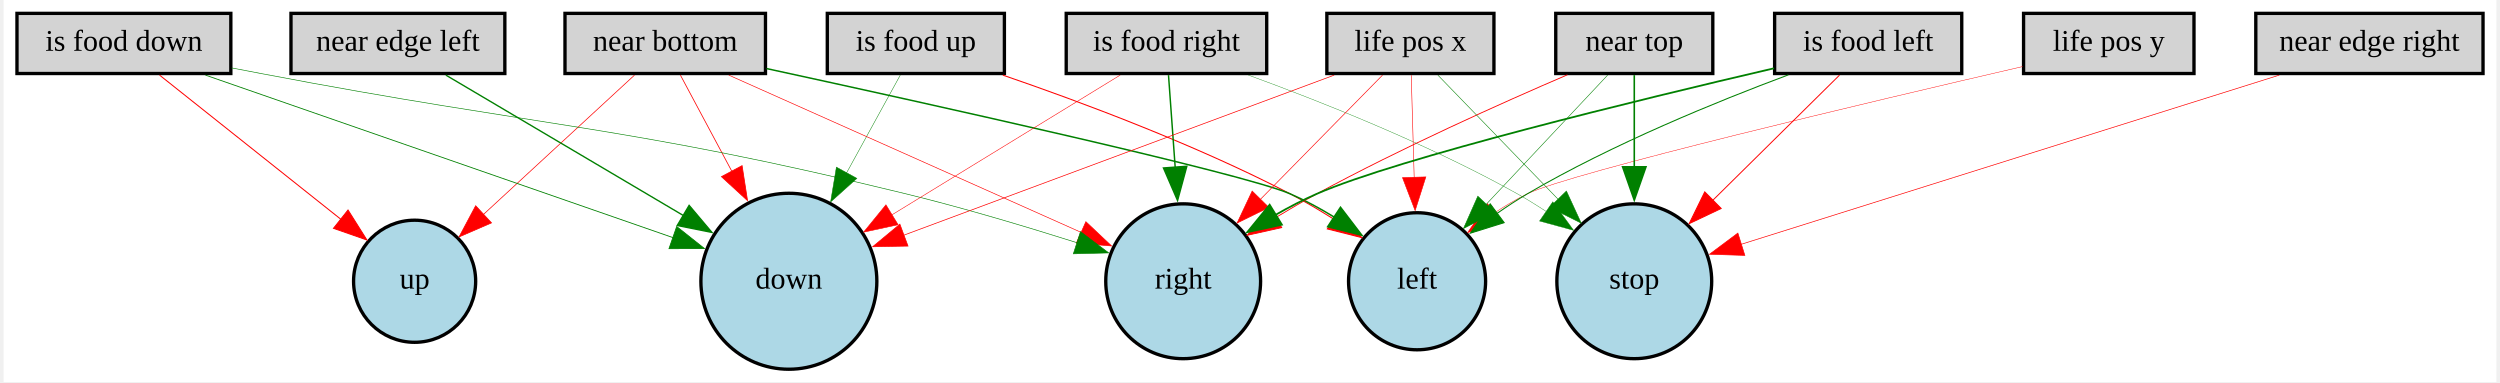
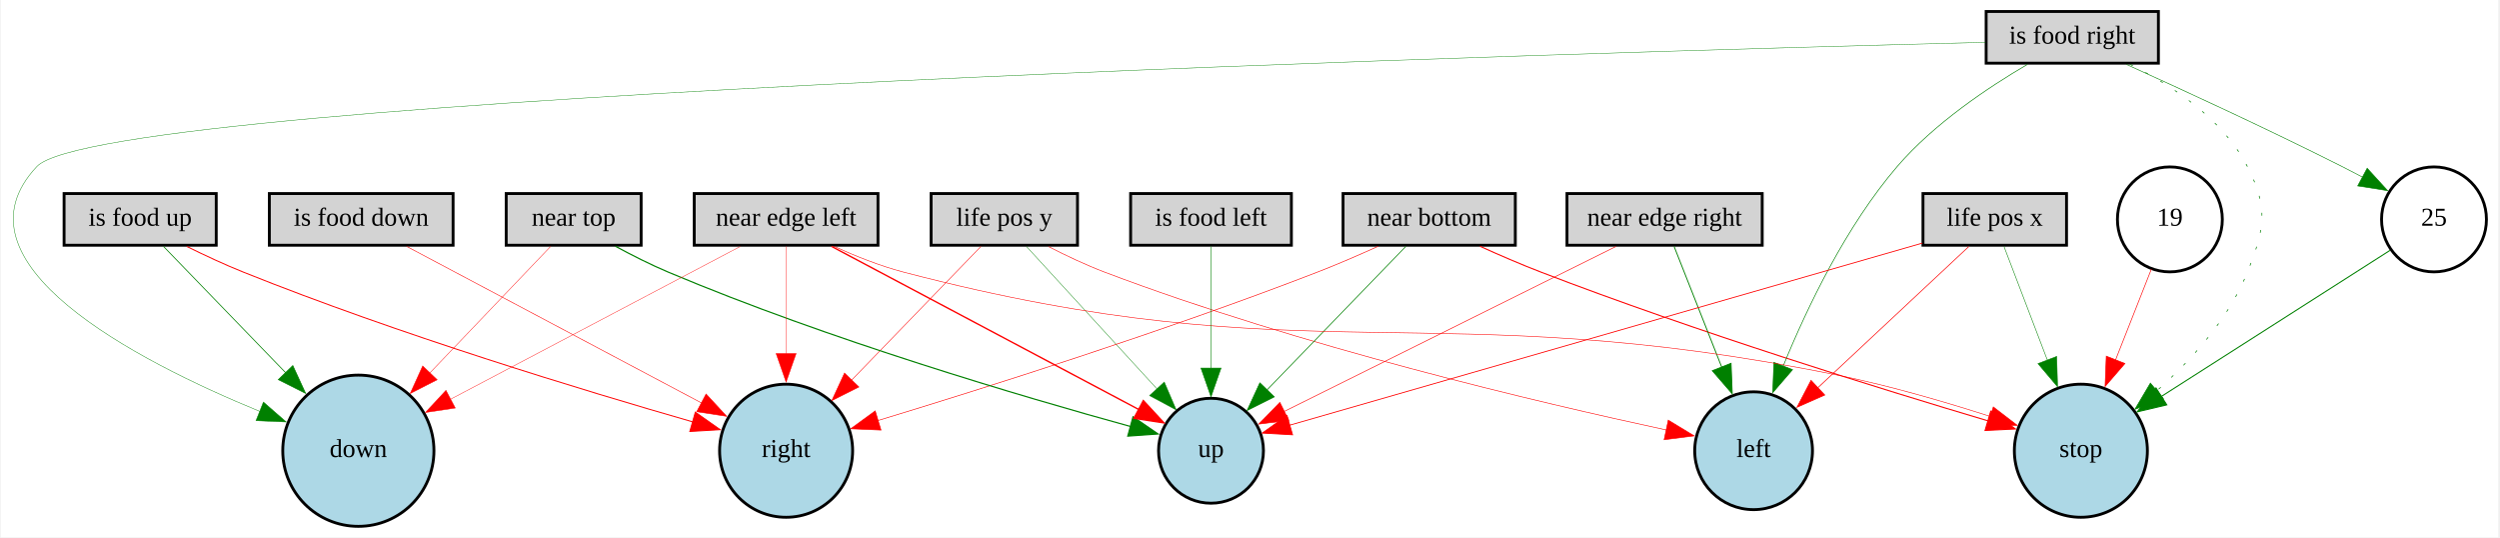
- <svg xmlns="http://www.w3.org/2000/svg" width="746pt" height="114pt" viewBox="0.00 0.00 746.00 114.33">
-   <g id="graph0" class="graph" transform="scale(1 1) rotate(0) translate(4 110.33)">
-     <polygon fill="white" stroke="none" points="-4,4 -4,-110.33 742,-110.33 742,4 -4,4" />
+ <svg xmlns="http://www.w3.org/2000/svg" width="870pt" height="187pt" viewBox="0.00 0.00 869.94 187.10">
+   <g id="graph0" class="graph" transform="scale(1 1) rotate(0) translate(4 183.1)">
+     <polygon fill="white" stroke="none" points="-4,4 -4,-183.1 865.94,-183.1 865.94,4 -4,4" />
    <g id="node1" class="node">
-       <polygon fill="lightgray" stroke="black" points="295.5,-106.33 242.5,-106.33 242.5,-88.33 295.5,-88.33 295.5,-106.33" />
-       <text text-anchor="middle" x="269" y="-95.13" font-family="Times New Roman,serif" font-size="9.00">is food up</text>
+       <polygon fill="lightgray" stroke="black" points="71.06,-115.71 18.06,-115.71 18.06,-97.71 71.06,-97.71 71.06,-115.71" />
+       <text text-anchor="middle" x="44.56" y="-104.51" font-family="Times New Roman,serif" font-size="9.00">is food up</text>
    </g>
    <g id="node13" class="node">
-       <ellipse fill="lightblue" stroke="black" cx="231" cy="-26.16" rx="26.33" ry="26.33" />
-       <text text-anchor="middle" x="231" y="-23.96" font-family="Times New Roman,serif" font-size="9.00">down</text>
+       <ellipse fill="lightblue" stroke="black" cx="120.56" cy="-26.16" rx="26.33" ry="26.33" />
+       <text text-anchor="middle" x="120.56" y="-23.96" font-family="Times New Roman,serif" font-size="9.00">down</text>
+     </g>
+     <g id="edge5" class="edge">
+       <path fill="none" stroke="green" stroke-width="0.26" d="M52.69,-97.3C62.82,-86.83 80.62,-68.44 95.44,-53.12" />
+       <polygon fill="green" stroke="green" stroke-width="0.26" points="97.73,-55.79 102.16,-46.17 92.7,-50.92 97.73,-55.79" />
+     </g>
+     <g id="node15" class="node">
+       <ellipse fill="lightblue" stroke="black" cx="269.56" cy="-26.16" rx="23.17" ry="23.17" />
+       <text text-anchor="middle" x="269.56" y="-23.96" font-family="Times New Roman,serif" font-size="9.00">right</text>
+     </g>
+     <g id="edge24" class="edge">
+       <path fill="none" stroke="red" stroke-width="0.34" d="M60.83,-97.27C66.94,-94.26 73.98,-90.96 80.56,-88.33 134.39,-66.73 199.07,-47.11 237.1,-36.19" />
+       <polygon fill="red" stroke="red" stroke-width="0.34" points="237.94,-39.59 246.6,-33.49 236.02,-32.86 237.94,-39.59" />
+     </g>
+     <g id="node2" class="node">
+       <polygon fill="lightgray" stroke="black" points="371.06,-115.71 320.06,-115.71 320.06,-97.71 371.06,-97.71 371.06,-115.71" />
+       <text text-anchor="middle" x="345.56" y="-104.51" font-family="Times New Roman,serif" font-size="9.00">life pos y</text>
+     </g>
+     <g id="node12" class="node">
+       <ellipse fill="lightblue" stroke="black" cx="417.56" cy="-26.16" rx="18.27" ry="18.27" />
+       <text text-anchor="middle" x="417.56" y="-23.96" font-family="Times New Roman,serif" font-size="9.00">up</text>
+     </g>
+     <g id="edge9" class="edge">
+       <path fill="none" stroke="green" stroke-width="0.15" d="M353.26,-97.3C364.05,-85.54 383.99,-63.78 398.82,-47.61" />
+       <polygon fill="green" stroke="green" stroke-width="0.15" points="401.29,-50.09 405.47,-40.35 396.13,-45.36 401.29,-50.09" />
+     </g>
+     <g id="node14" class="node">
+       <ellipse fill="lightblue" stroke="black" cx="606.56" cy="-26.16" rx="20.51" ry="20.51" />
+       <text text-anchor="middle" x="606.56" y="-23.96" font-family="Times New Roman,serif" font-size="9.00">left</text>
+     </g>
+     <g id="edge13" class="edge">
+       <path fill="none" stroke="red" stroke-width="0.2" d="M360.94,-97.25C366.95,-94.17 373.96,-90.83 380.56,-88.33 448.67,-62.48 532.18,-42.85 576.14,-33.39" />
+       <polygon fill="red" stroke="red" stroke-width="0.2" points="576.83,-36.83 585.89,-31.33 575.38,-29.98 576.83,-36.83" />
+     </g>
+     <g id="edge7" class="edge">
+       <path fill="none" stroke="red" stroke-width="0.18" d="M337.42,-97.3C326.76,-86.29 307.62,-66.51 292.38,-50.76" />
+       <polygon fill="red" stroke="red" stroke-width="0.18" points="294.93,-48.36 285.46,-43.6 289.9,-53.22 294.93,-48.36" />
+     </g>
+     <g id="node3" class="node">
+       <polygon fill="lightgray" stroke="black" points="523.56,-115.71 463.56,-115.71 463.56,-97.71 523.56,-97.71 523.56,-115.71" />
+       <text text-anchor="middle" x="493.56" y="-104.51" font-family="Times New Roman,serif" font-size="9.00">near bottom</text>
+     </g>
+     <g id="node11" class="node">
+       <ellipse fill="lightblue" stroke="black" cx="720.56" cy="-26.16" rx="23.17" ry="23.17" />
+       <text text-anchor="middle" x="720.56" y="-23.96" font-family="Times New Roman,serif" font-size="9.00">stop</text>
+     </g>
+     <g id="edge10" class="edge">
+       <path fill="none" stroke="red" stroke-width="0.37" d="M511.25,-97.35C517.87,-94.35 525.5,-91.04 532.56,-88.33 586.44,-67.62 650.67,-47.72 688.39,-36.51" />
+       <polygon fill="red" stroke="red" stroke-width="0.37" points="689.16,-39.93 697.76,-33.74 687.18,-33.21 689.16,-39.93" />
+     </g>
+     <g id="edge20" class="edge">
+       <path fill="none" stroke="green" stroke-width="0.25" d="M485.42,-97.3C473.97,-85.47 452.74,-63.53 437.07,-47.33" />
+       <polygon fill="green" stroke="green" stroke-width="0.25" points="439.61,-44.92 430.14,-40.17 434.58,-49.79 439.61,-44.92" />
+     </g>
+     <g id="edge16" class="edge">
+       <path fill="none" stroke="red" stroke-width="0.21" d="M475.85,-97.37C469.23,-94.37 461.61,-91.06 454.56,-88.33 401.64,-67.84 338.65,-47.95 301.5,-36.66" />
+       <polygon fill="red" stroke="red" stroke-width="0.21" points="302.62,-33.34 292.04,-33.8 300.6,-40.04 302.62,-33.34" />
+     </g>
+     <g id="node4" class="node">
+       <polygon fill="lightgray" stroke="black" points="153.56,-115.71 89.56,-115.71 89.56,-97.71 153.56,-97.71 153.56,-115.71" />
+       <text text-anchor="middle" x="121.56" y="-104.51" font-family="Times New Roman,serif" font-size="9.00">is food down</text>
+     </g>
+     <g id="edge21" class="edge">
+       <path fill="none" stroke="red" stroke-width="0.19" d="M137.39,-97.3C161.86,-84.32 209.23,-59.18 240.11,-42.79" />
+       <polygon fill="red" stroke="red" stroke-width="0.19" points="241.68,-45.92 248.87,-38.14 238.4,-39.74 241.68,-45.92" />
+     </g>
+     <g id="node5" class="node">
+       <polygon fill="lightgray" stroke="black" points="219.06,-115.71 172.06,-115.71 172.06,-97.71 219.06,-97.71 219.06,-115.71" />
+       <text text-anchor="middle" x="195.56" y="-104.51" font-family="Times New Roman,serif" font-size="9.00">near top</text>
+     </g>
+     <g id="edge22" class="edge">
+       <path fill="none" stroke="green" stroke-width="0.41" d="M210.08,-97.37C215.74,-94.3 222.35,-90.94 228.56,-88.33 284.24,-64.86 352.23,-44.86 389.6,-34.58" />
+       <polygon fill="green" stroke="green" stroke-width="0.41" points="390.4,-37.99 399.13,-31.99 388.56,-31.24 390.4,-37.99" />
+     </g>
+     <g id="edge14" class="edge">
+       <path fill="none" stroke="red" stroke-width="0.15" d="M187.53,-97.3C177.53,-86.83 159.97,-68.44 145.34,-53.12" />
+       <polygon fill="red" stroke="red" stroke-width="0.15" points="148.03,-50.87 138.59,-46.05 142.97,-55.7 148.03,-50.87" />
+     </g>
+     <g id="node6" class="node">
+       <polygon fill="lightgray" stroke="black" points="747.56,-179.1 687.56,-179.1 687.56,-161.1 747.56,-161.1 747.56,-179.1" />
+       <text text-anchor="middle" x="717.56" y="-167.9" font-family="Times New Roman,serif" font-size="9.00">is food right</text>
+     </g>
+     <g id="edge3" class="edge">
+       <path fill="none" stroke="green" stroke-width="0.24" stroke-dasharray="1,5" d="M737.75,-160.66C752.01,-153.5 770.05,-141.72 778.56,-125.1 786,-110.55 784.61,-103.51 778.56,-88.33 772.06,-72.05 758.95,-57.61 746.83,-46.86" />
+       <polygon fill="green" stroke="green" stroke-width="0.24" points="749.28,-44.34 739.38,-40.58 744.77,-49.7 749.28,-44.34" />
+     </g>
+     <g id="edge23" class="edge">
+       <path fill="none" stroke="green" stroke-width="0.15" d="M687.32,-168.36C554.95,-165.01 32.15,-150.2 8.56,-125.1 -22.77,-91.76 42.85,-57.68 86.27,-39.84" />
+       <polygon fill="green" stroke="green" stroke-width="0.15" points="87.49,-43.12 95.48,-36.16 84.9,-36.62 87.49,-43.12" />
+     </g>
+     <g id="edge12" class="edge">
+       <path fill="none" stroke="green" stroke-width="0.22" d="M701.93,-160.67C688.56,-152.85 669.48,-140.16 656.56,-125.1 638.83,-104.42 625.33,-76.38 616.85,-55.6" />
+       <polygon fill="green" stroke="green" stroke-width="0.22" points="620.14,-54.38 613.22,-46.36 613.62,-56.94 620.14,-54.38" />
+     </g>
+     <g id="node17" class="node">
+       <ellipse fill="white" stroke="black" cx="843.56" cy="-106.71" rx="18.27" ry="18.27" />
+       <text text-anchor="middle" x="843.56" y="-104.51" font-family="Times New Roman,serif" font-size="9.00">25</text>
+     </g>
+     <g id="edge26" class="edge">
+       <path fill="none" stroke="green" stroke-width="0.2" d="M736.44,-160.66C755.54,-152.03 785.82,-138.09 811.56,-125.1 813.88,-123.92 816.28,-122.68 818.67,-121.42" />
+       <polygon fill="green" stroke="green" stroke-width="0.2" points="820.28,-124.53 827.43,-116.71 816.97,-118.36 820.28,-124.53" />
+     </g>
+     <g id="node7" class="node">
+       <polygon fill="lightgray" stroke="black" points="609.56,-115.71 541.56,-115.71 541.56,-97.71 609.56,-97.71 609.56,-115.71" />
+       <text text-anchor="middle" x="575.56" y="-104.51" font-family="Times New Roman,serif" font-size="9.00">near edge right</text>
+     </g>
+     <g id="edge18" class="edge">
+       <path fill="none" stroke="red" stroke-width="0.21" d="M558.65,-97.3C530.82,-83.47 475.24,-55.84 442.76,-39.69" />
+       <polygon fill="red" stroke="red" stroke-width="0.21" points="444.67,-36.73 434.16,-35.42 441.55,-43 444.67,-36.73" />
+     </g>
+     <g id="edge1" class="edge">
+       <path fill="none" stroke="green" stroke-width="0.31" d="M578.87,-97.3C582.85,-87.24 589.7,-69.87 595.59,-54.93" />
+       <polygon fill="green" stroke="green" stroke-width="0.31" points="598.7,-56.59 599.12,-46.01 592.19,-54.02 598.7,-56.59" />
+     </g>
+     <g id="node8" class="node">
+       <polygon fill="lightgray" stroke="black" points="715.56,-115.71 665.56,-115.71 665.56,-97.71 715.56,-97.71 715.56,-115.71" />
+       <text text-anchor="middle" x="690.56" y="-104.51" font-family="Times New Roman,serif" font-size="9.00">life pos x</text>
+     </g>
+     <g id="edge15" class="edge">
+       <path fill="none" stroke="green" stroke-width="0.18" d="M693.77,-97.3C697.38,-87.85 703.45,-71.95 708.9,-57.68" />
+       <polygon fill="green" stroke="green" stroke-width="0.18" points="712.14,-59 712.44,-48.41 705.6,-56.5 712.14,-59" />
+     </g>
+     <g id="edge19" class="edge">
+       <path fill="none" stroke="red" stroke-width="0.29" d="M665.36,-98.46C614.11,-83.72 498.09,-50.34 445,-35.06" />
+       <polygon fill="red" stroke="red" stroke-width="0.29" points="445.98,-31.7 435.4,-32.3 444.04,-38.43 445.98,-31.7" />
    </g>
    <g id="edge4" class="edge">
-       <path fill="none" stroke="green" stroke-width="0.14" d="M264.34,-87.85C260.28,-80.46 254.14,-69.28 248.23,-58.52" />
-       <polygon fill="green" stroke="green" stroke-width="0.14" points="251.36,-56.95 243.48,-49.87 245.22,-60.32 251.36,-56.95" />
+       <path fill="none" stroke="red" stroke-width="0.24" d="M681.57,-97.3C669.09,-85.64 646.11,-64.15 628.86,-48.02" />
+       <polygon fill="red" stroke="red" stroke-width="0.24" points="631.35,-45.56 621.66,-41.28 626.57,-50.67 631.35,-45.56" />
    </g>
-     <g id="node14" class="node">
-       <ellipse fill="lightblue" stroke="black" cx="419" cy="-26.16" rx="20.51" ry="20.51" />
-       <text text-anchor="middle" x="419" y="-23.96" font-family="Times New Roman,serif" font-size="9.00">left</text>
-     </g>
-     <g id="edge19" class="edge">
-       <path fill="none" stroke="red" stroke-width="0.31" d="M295.03,-87.85C318.18,-79.91 352.64,-67.07 381,-52.33 385.42,-50.03 389.96,-47.34 394.3,-44.59" />
-       <polygon fill="red" stroke="red" stroke-width="0.31" points="396,-47.66 402.42,-39.23 392.14,-41.82 396,-47.66" />
-     </g>
-     <g id="node2" class="node">
-       <polygon fill="lightgray" stroke="black" points="651.5,-106.33 600.5,-106.33 600.5,-88.33 651.5,-88.33 651.5,-106.33" />
-       <text text-anchor="middle" x="626" y="-95.13" font-family="Times New Roman,serif" font-size="9.00">life pos y</text>
-     </g>
-     <g id="edge20" class="edge">
-       <path fill="none" stroke="red" stroke-width="0.13" d="M600.28,-90.43C555.19,-79.99 465.37,-58.77 452,-52.33 448.62,-50.7 445.25,-48.69 442.03,-46.52" />
-       <polygon fill="red" stroke="red" stroke-width="0.13" points="444.22,-43.79 434.09,-40.7 440.08,-49.43 444.22,-43.79" />
-     </g>
-     <g id="node3" class="node">
-       <polygon fill="lightgray" stroke="black" points="224,-106.33 164,-106.33 164,-88.33 224,-88.33 224,-106.33" />
-       <text text-anchor="middle" x="194" y="-95.13" font-family="Times New Roman,serif" font-size="9.00">near bottom</text>
-     </g>
-     <g id="node12" class="node">
-       <ellipse fill="lightblue" stroke="black" cx="119" cy="-26.16" rx="18.27" ry="18.27" />
-       <text text-anchor="middle" x="119" y="-23.96" font-family="Times New Roman,serif" font-size="9.00">up</text>
+     <g id="node9" class="node">
+       <polygon fill="lightgray" stroke="black" points="301.56,-115.71 237.56,-115.71 237.56,-97.71 301.56,-97.71 301.56,-115.71" />
+       <text text-anchor="middle" x="269.56" y="-104.51" font-family="Times New Roman,serif" font-size="9.00">near edge left</text>
    </g>
    <g id="edge11" class="edge">
-       <path fill="none" stroke="red" stroke-width="0.21" d="M184.8,-87.85C173.54,-77.46 154.15,-59.58 139.32,-45.9" />
-       <polygon fill="red" stroke="red" stroke-width="0.21" points="142.02,-43.63 132.29,-39.42 137.27,-48.77 142.02,-43.63" />
+       <path fill="none" stroke="red" stroke-width="0.19" d="M286.32,-97.29C293.6,-93.99 302.33,-90.48 310.56,-88.33 451.59,-51.48 493.71,-81.36 636.56,-52.33 654.18,-48.74 673.42,-43.11 689.04,-38.08" />
+       <polygon fill="red" stroke="red" stroke-width="0.19" points="690.05,-41.43 698.46,-34.98 687.86,-34.78 690.05,-41.43" />
+     </g>
+     <g id="edge6" class="edge">
+       <path fill="none" stroke="red" stroke-width="0.48" d="M285.39,-97.3C311.1,-83.66 362.09,-56.6 392.68,-40.37" />
+       <polygon fill="red" stroke="red" stroke-width="0.48" points="393.99,-43.63 401.18,-35.85 390.71,-37.45 393.99,-43.63" />
+     </g>
+     <g id="edge8" class="edge">
+       <path fill="none" stroke="red" stroke-width="0.14" d="M253.61,-97.3C229.56,-84.63 183.51,-60.35 152.41,-43.96" />
+       <polygon fill="red" stroke="red" stroke-width="0.14" points="154.34,-41.02 143.87,-39.45 151.08,-47.21 154.34,-41.02" />
+     </g>
+     <g id="edge17" class="edge">
+       <path fill="none" stroke="red" stroke-width="0.14" d="M269.56,-97.3C269.56,-88.35 269.56,-73.61 269.56,-59.94" />
+       <polygon fill="red" stroke="red" stroke-width="0.14" points="273.06,-60.02 269.56,-50.02 266.06,-60.02 273.06,-60.02" />
+     </g>
+     <g id="node10" class="node">
+       <polygon fill="lightgray" stroke="black" points="445.56,-115.71 389.56,-115.71 389.56,-97.71 445.56,-97.71 445.56,-115.71" />
+       <text text-anchor="middle" x="417.56" y="-104.51" font-family="Times New Roman,serif" font-size="9.00">is food left</text>
    </g>
    <g id="edge2" class="edge">
-       <path fill="none" stroke="red" stroke-width="0.23" d="M198.54,-87.85C202.42,-80.59 208.26,-69.67 213.92,-59.09" />
-       <polygon fill="red" stroke="red" stroke-width="0.23" points="217,-60.76 218.63,-50.29 210.82,-57.46 217,-60.76" />
+       <path fill="none" stroke="green" stroke-width="0.2" d="M417.56,-97.3C417.56,-87.24 417.56,-69.87 417.56,-54.94" />
+       <polygon fill="green" stroke="green" stroke-width="0.2" points="421.06,-54.94 417.56,-44.94 414.06,-54.94 421.06,-54.94" />
    </g>
-     <g id="edge10" class="edge">
-       <path fill="none" stroke="green" stroke-width="0.45" d="M224.31,-89.81C273.5,-79.14 366.69,-58.51 381,-52.33 385.45,-50.4 389.95,-47.96 394.22,-45.35" />
-       <polygon fill="green" stroke="green" stroke-width="0.45" points="396.08,-48.32 402.51,-39.9 392.23,-42.47 396.08,-48.32" />
-     </g>
-     <g id="node15" class="node">
-       <ellipse fill="lightblue" stroke="black" cx="349" cy="-26.16" rx="23.17" ry="23.17" />
-       <text text-anchor="middle" x="349" y="-23.96" font-family="Times New Roman,serif" font-size="9.00">right</text>
-     </g>
-     <g id="edge15" class="edge">
-       <path fill="none" stroke="red" stroke-width="0.19" d="M213.01,-87.85C239.38,-76.08 287.36,-54.67 318.7,-40.68" />
-       <polygon fill="red" stroke="red" stroke-width="0.19" points="319.88,-43.99 327.58,-36.72 317.03,-37.6 319.88,-43.99" />
-     </g>
-     <g id="node4" class="node">
-       <polygon fill="lightgray" stroke="black" points="64,-106.33 0,-106.33 0,-88.33 64,-88.33 64,-106.33" />
-       <text text-anchor="middle" x="32" y="-95.13" font-family="Times New Roman,serif" font-size="9.00">is food down</text>
-     </g>
-     <g id="edge12" class="edge">
-       <path fill="none" stroke="red" stroke-width="0.3" d="M42.67,-87.85C56.16,-77.12 79.73,-58.39 97.11,-44.56" />
-       <polygon fill="red" stroke="red" stroke-width="0.3" points="99.07,-47.48 104.72,-38.51 94.72,-42 99.07,-47.48" />
-     </g>
-     <g id="edge13" class="edge">
-       <path fill="none" stroke="green" stroke-width="0.25" d="M56.4,-87.85C91.52,-75.64 156.46,-53.07 196.48,-39.16" />
-       <polygon fill="green" stroke="green" stroke-width="0.25" points="197.43,-42.54 205.73,-35.95 195.13,-35.92 197.43,-42.54" />
-     </g>
-     <g id="edge9" class="edge">
-       <path fill="none" stroke="green" stroke-width="0.18" d="M64.22,-90.01C67.19,-89.44 70.15,-88.87 73,-88.33 158.71,-71.97 181.23,-73.02 266,-52.33 283.16,-48.14 302.02,-42.5 317.42,-37.63" />
-       <polygon fill="green" stroke="green" stroke-width="0.18" points="318.27,-41.03 326.73,-34.64 316.13,-34.37 318.27,-41.03" />
-     </g>
-     <g id="node5" class="node">
-       <polygon fill="lightgray" stroke="black" points="507.5,-106.33 460.5,-106.33 460.5,-88.33 507.5,-88.33 507.5,-106.33" />
-       <text text-anchor="middle" x="484" y="-95.13" font-family="Times New Roman,serif" font-size="9.00">near top</text>
-     </g>
-     <g id="node11" class="node">
-       <ellipse fill="lightblue" stroke="black" cx="484" cy="-26.16" rx="23.17" ry="23.17" />
-       <text text-anchor="middle" x="484" y="-23.96" font-family="Times New Roman,serif" font-size="9.00">stop</text>
-     </g>
-     <g id="edge16" class="edge">
-       <path fill="none" stroke="green" stroke-width="0.48" d="M484,-87.85C484,-80.83 484,-70.39 484,-60.14" />
-       <polygon fill="green" stroke="green" stroke-width="0.48" points="487.5,-60.41 484,-50.41 480.5,-60.41 487.5,-60.41" />
-     </g>
-     <g id="edge21" class="edge">
-       <path fill="none" stroke="green" stroke-width="0.16" d="M476.03,-87.85C467.02,-78.26 451.99,-62.27 439.62,-49.11" />
-       <polygon fill="green" stroke="green" stroke-width="0.16" points="442.28,-46.82 432.88,-41.93 437.18,-51.62 442.28,-46.82" />
-     </g>
-     <g id="edge3" class="edge">
-       <path fill="none" stroke="red" stroke-width="0.26" d="M463.99,-87.95C444.51,-79.58 414.24,-66.03 389,-52.33 384.92,-50.11 380.68,-47.64 376.56,-45.14" />
-       <polygon fill="red" stroke="red" stroke-width="0.26" points="378.5,-42.22 368.16,-39.91 374.8,-48.17 378.5,-42.22" />
-     </g>
-     <g id="node6" class="node">
-       <polygon fill="lightgray" stroke="black" points="374,-106.33 314,-106.33 314,-88.33 374,-88.33 374,-106.33" />
-       <text text-anchor="middle" x="344" y="-95.13" font-family="Times New Roman,serif" font-size="9.00">is food right</text>
-     </g>
-     <g id="edge5" class="edge">
-       <path fill="none" stroke="green" stroke-width="0.11" d="M368.5,-87.86C390.26,-79.92 422.61,-67.09 449,-52.33 451.87,-50.72 454.79,-48.92 457.66,-47.04" />
-       <polygon fill="green" stroke="green" stroke-width="0.11" points="459.62,-49.95 465.86,-41.39 455.64,-44.18 459.62,-49.95" />
-     </g>
-     <g id="edge1" class="edge">
-       <path fill="none" stroke="red" stroke-width="0.16" d="M330.14,-87.85C313.18,-77.46 283.96,-59.58 261.63,-45.91" />
-       <polygon fill="red" stroke="red" stroke-width="0.16" points="263.7,-43.08 253.35,-40.84 260.05,-49.05 263.7,-43.08" />
-     </g>
-     <g id="edge18" class="edge">
-       <path fill="none" stroke="green" stroke-width="0.44" d="M344.61,-87.85C345.12,-80.83 345.87,-70.39 346.62,-60.14" />
-       <polygon fill="green" stroke="green" stroke-width="0.44" points="350.09,-60.57 347.32,-50.34 343.11,-60.06 350.09,-60.57" />
-     </g>
-     <g id="node7" class="node">
-       <polygon fill="lightgray" stroke="black" points="738,-106.33 670,-106.33 670,-88.33 738,-88.33 738,-106.33" />
-       <text text-anchor="middle" x="704" y="-95.13" font-family="Times New Roman,serif" font-size="9.00">near edge right</text>
-     </g>
-     <g id="edge14" class="edge">
-       <path fill="none" stroke="red" stroke-width="0.2" d="M677.02,-87.85C636.34,-75.06 559.43,-50.88 515.98,-37.22" />
-       <polygon fill="red" stroke="red" stroke-width="0.2" points="517.09,-33.9 506.51,-34.24 515,-40.58 517.09,-33.9" />
-     </g>
-     <g id="node8" class="node">
-       <polygon fill="lightgray" stroke="black" points="442,-106.33 392,-106.33 392,-88.33 442,-88.33 442,-106.33" />
-       <text text-anchor="middle" x="417" y="-95.13" font-family="Times New Roman,serif" font-size="9.00">life pos x</text>
-     </g>
-     <g id="edge23" class="edge">
-       <path fill="none" stroke="green" stroke-width="0.16" d="M425.22,-87.85C434.15,-78.62 448.83,-63.46 461.29,-50.61" />
-       <polygon fill="green" stroke="green" stroke-width="0.16" points="463.69,-53.16 468.13,-43.54 458.66,-48.29 463.69,-53.16" />
-     </g>
-     <g id="edge6" class="edge">
-       <path fill="none" stroke="red" stroke-width="0.21" d="M394.19,-87.85C361.96,-75.86 302.82,-53.87 265.28,-39.91" />
-       <polygon fill="red" stroke="red" stroke-width="0.21" points="266.66,-36.69 256.07,-36.49 264.22,-43.25 266.66,-36.69" />
+     <g id="node16" class="node">
+       <ellipse fill="white" stroke="black" cx="751.56" cy="-106.71" rx="18.27" ry="18.27" />
+       <text text-anchor="middle" x="751.56" y="-104.51" font-family="Times New Roman,serif" font-size="9.00">19</text>
    </g>
    <g id="edge25" class="edge">
-       <path fill="none" stroke="red" stroke-width="0.17" d="M417.25,-87.85C417.47,-80.11 417.81,-68.22 418.14,-57" />
-       <polygon fill="red" stroke="red" stroke-width="0.17" points="421.63,-57.39 418.42,-47.29 414.63,-57.18 421.63,-57.39" />
+       <path fill="none" stroke="red" stroke-width="0.22" d="M745.13,-89.44C741.52,-80.28 736.89,-68.56 732.63,-57.76" />
+       <polygon fill="red" stroke="red" stroke-width="0.22" points="735.91,-56.53 728.98,-48.51 729.4,-59.1 735.91,-56.53" />
    </g>
-     <g id="edge17" class="edge">
-       <path fill="none" stroke="red" stroke-width="0.19" d="M408.66,-87.85C399.59,-78.62 384.69,-63.46 372.05,-50.61" />
-       <polygon fill="red" stroke="red" stroke-width="0.19" points="374.64,-48.25 365.14,-43.58 369.65,-53.16 374.64,-48.25" />
-     </g>
-     <g id="node9" class="node">
-       <polygon fill="lightgray" stroke="black" points="146,-106.33 82,-106.33 82,-88.33 146,-88.33 146,-106.33" />
-       <text text-anchor="middle" x="114" y="-95.13" font-family="Times New Roman,serif" font-size="9.00">near edge left</text>
-     </g>
-     <g id="edge24" class="edge">
-       <path fill="none" stroke="green" stroke-width="0.41" d="M128.35,-87.85C145.94,-77.45 176.26,-59.52 199.41,-45.84" />
-       <polygon fill="green" stroke="green" stroke-width="0.41" points="201.15,-48.87 207.98,-40.77 197.59,-42.85 201.15,-48.87" />
-     </g>
-     <g id="node10" class="node">
-       <polygon fill="lightgray" stroke="black" points="582,-106.33 526,-106.33 526,-88.33 582,-88.33 582,-106.33" />
-       <text text-anchor="middle" x="554" y="-95.13" font-family="Times New Roman,serif" font-size="9.00">is food left</text>
-     </g>
-     <g id="edge8" class="edge">
-       <path fill="none" stroke="red" stroke-width="0.29" d="M545.42,-87.85C536.02,-78.56 520.54,-63.27 507.47,-50.36" />
-       <polygon fill="red" stroke="red" stroke-width="0.29" points="510.01,-47.94 500.43,-43.4 505.09,-52.92 510.01,-47.94" />
-     </g>
-     <g id="edge7" class="edge">
-       <path fill="none" stroke="green" stroke-width="0.31" d="M530.12,-87.93C508.93,-80.03 477.47,-67.23 452,-52.33 448.92,-50.52 445.8,-48.48 442.77,-46.35" />
-       <polygon fill="green" stroke="green" stroke-width="0.31" points="445.06,-43.7 434.95,-40.55 440.89,-49.32 445.06,-43.7" />
-     </g>
-     <g id="edge22" class="edge">
-       <path fill="none" stroke="green" stroke-width="0.54" d="M525.81,-89.89C485.49,-80.51 413.53,-63.02 389,-52.33 384.85,-50.52 380.64,-48.32 376.58,-45.99" />
-       <polygon fill="green" stroke="green" stroke-width="0.54" points="378.54,-43.09 368.18,-40.85 374.88,-49.06 378.54,-43.09" />
+     <g id="edge27" class="edge">
+       <path fill="none" stroke="green" stroke-width="0.36" d="M828.23,-95.92C808.27,-83.18 773.02,-60.66 748.3,-44.88" />
+       <polygon fill="green" stroke="green" stroke-width="0.36" points="750.49,-42.13 740.18,-39.69 746.72,-48.03 750.49,-42.13" />
    </g>
  </g>
</svg>
